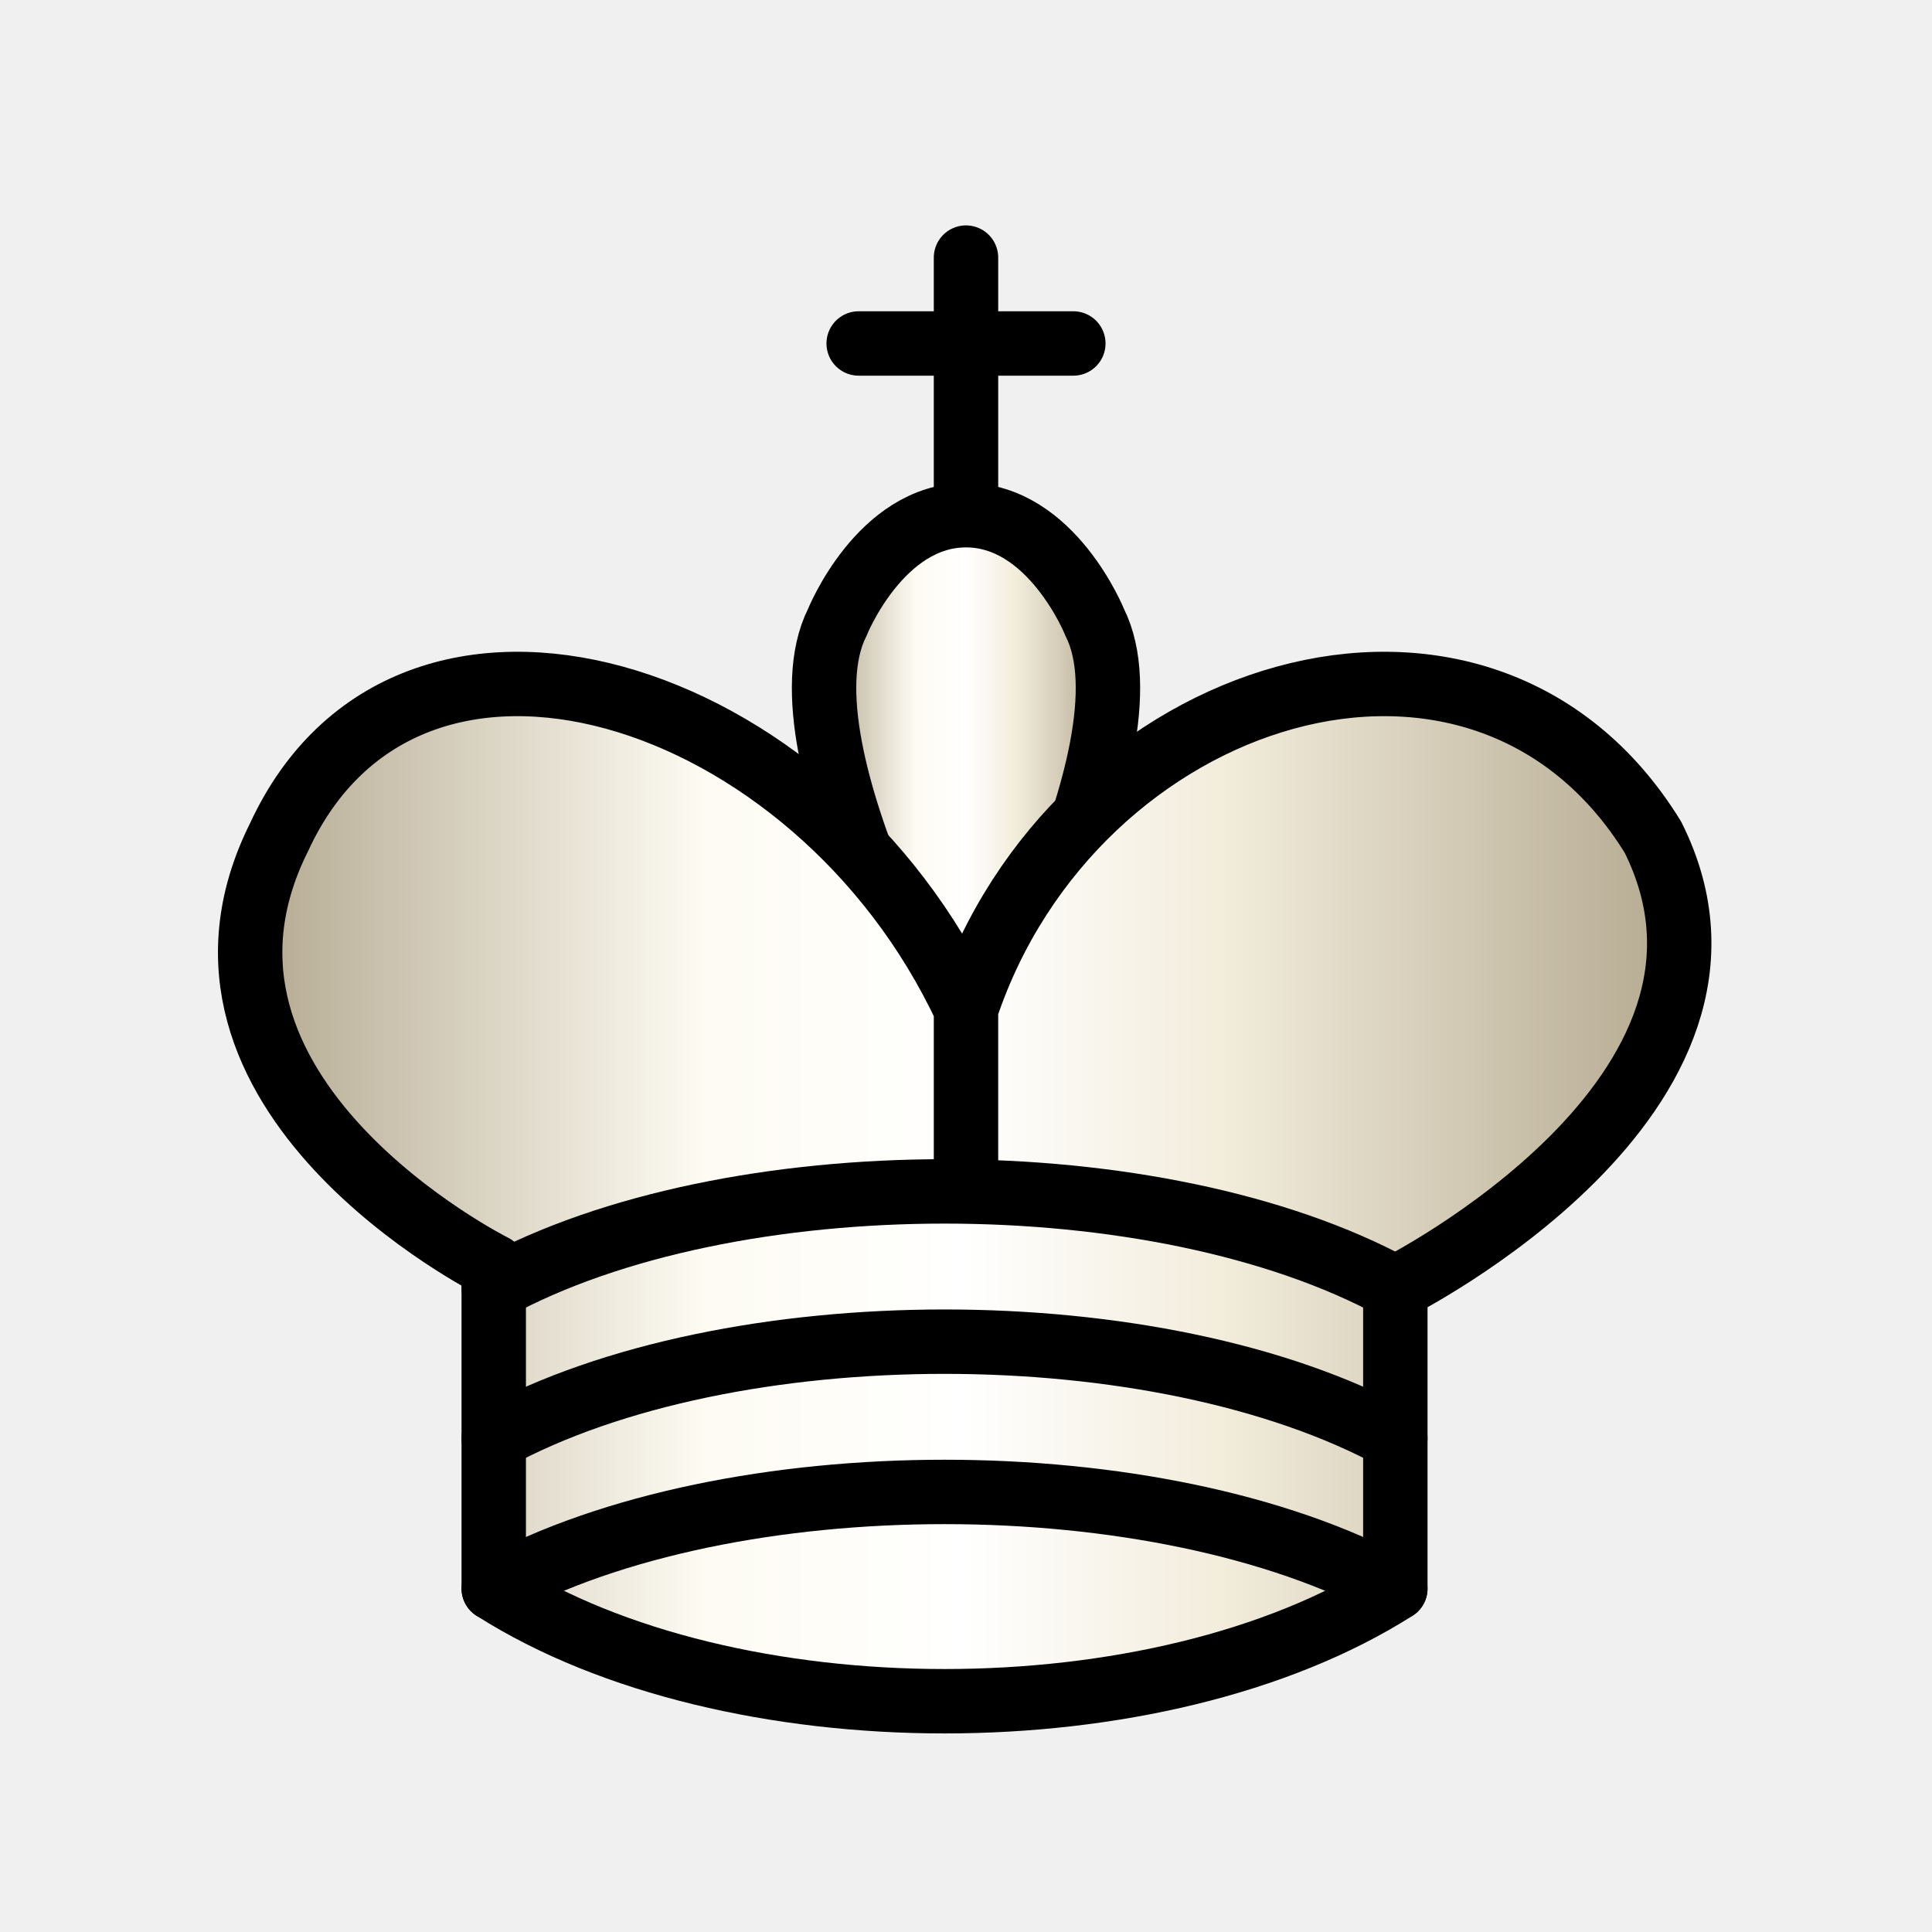
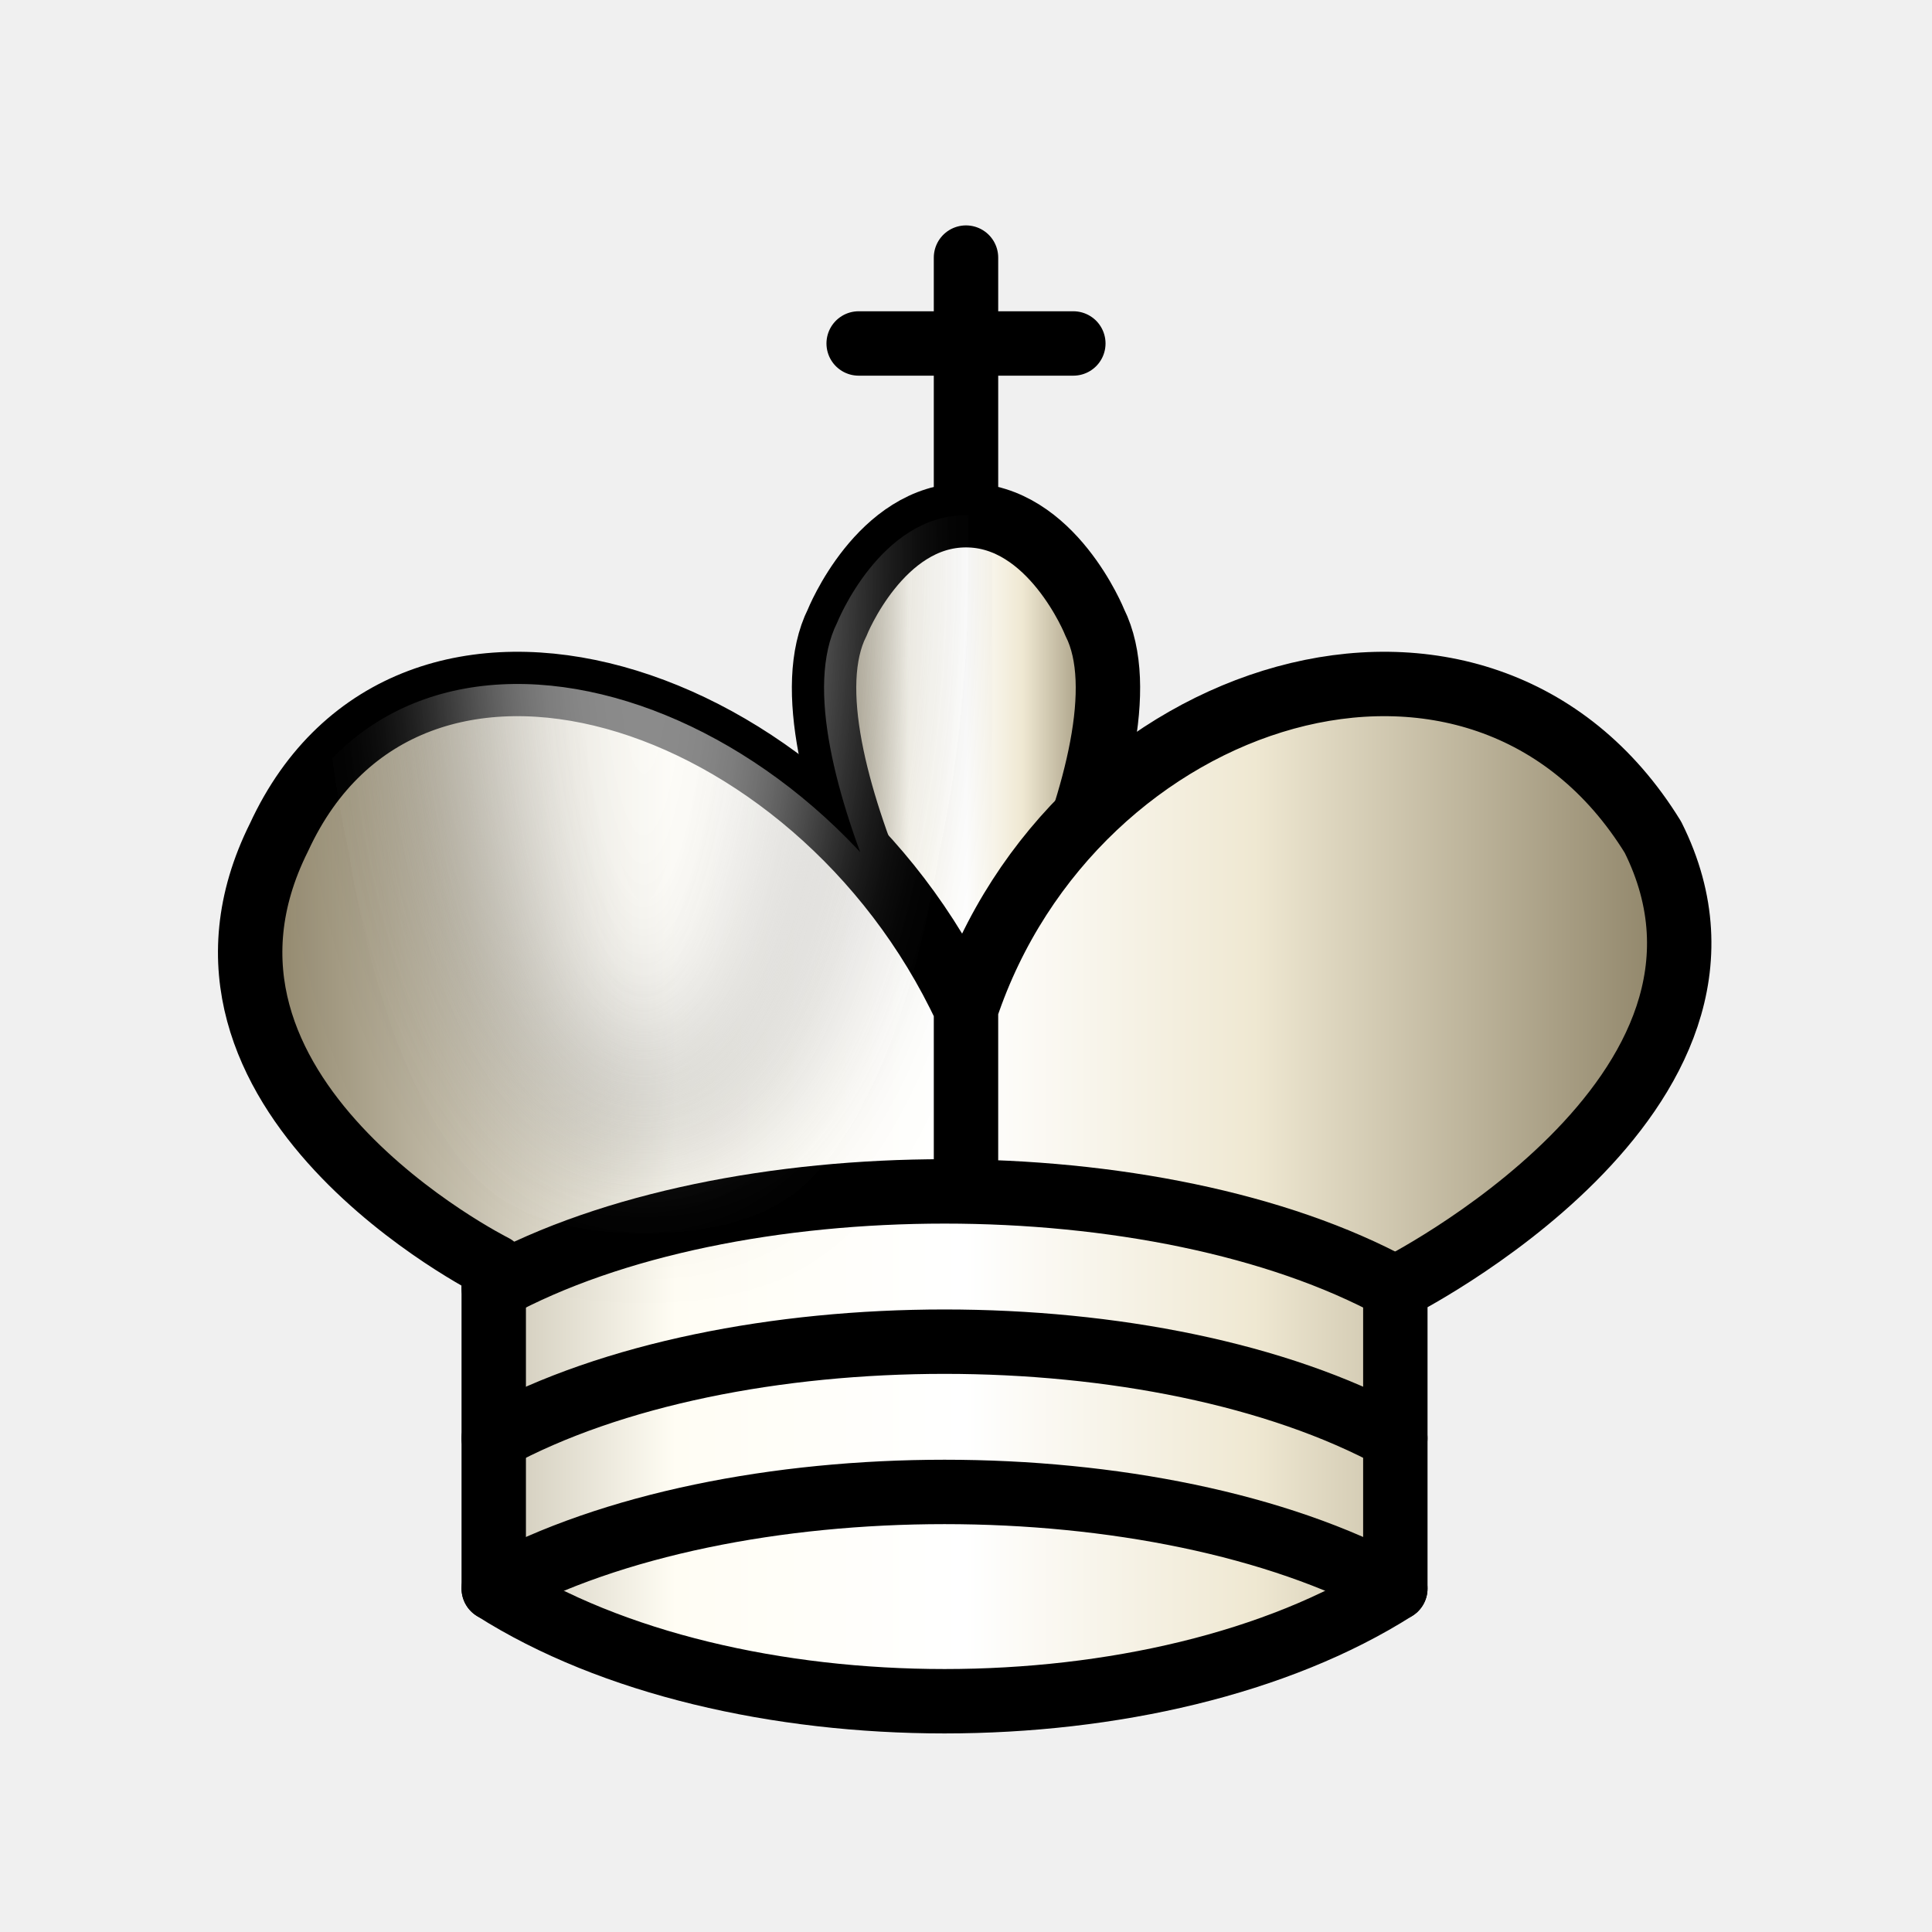
<svg xmlns="http://www.w3.org/2000/svg" viewBox="0 0 45 45">
  <defs>
    <linearGradient id="gw" x1="0" y1="0" x2="1" y2="0">
-       <stop offset="0" stop-color="#b3a88f" />
-       <stop offset=".32" stop-color="#fdfbf2" />
+       <stop offset="0" stop-color="#8a7f63" />
+       <stop offset=".3" stop-color="#fffdf4" />
      <stop offset=".5" stop-color="#ffffff" />
-       <stop offset=".68" stop-color="#f2ecdb" />
-       <stop offset="1" stop-color="#b3a88f" />
+       <stop offset=".7" stop-color="#efe8d2" />
+       <stop offset="1" stop-color="#8a7f63" />
    </linearGradient>
+     <filter id="soft" x="-40%" y="-40%" width="180%" height="180%">
+       <feGaussianBlur stdDeviation="1.6" />
+     </filter>
+     <clipPath id="cl">
+       <path d="M22.5 25s4.5-7.5 3-10.5c0 0-1-2.5-3-2.5s-3 2.5-3 2.5c-1.5 3 3 10.5 3 10.5" />
+       <path d="M11.5 37c5.5 3.5 15.5 3.5 21 0v-7s9-4.5 6-10.5c-4-6.5-13.5-3.5-16 4V27v-3.5c-3.5-7.5-13-10.5-16-4-3 6 5 10 5 10z" />
+     </clipPath>
  </defs>
  <g fill="none" fill-rule="evenodd" stroke="#000" stroke-linecap="round" stroke-linejoin="round" stroke-width="1.5">
    <path stroke-linejoin="miter" d="M22.5 11.63V6M20 8h5" />
    <path fill="url(#gw)" stroke-linecap="butt" stroke-linejoin="miter" d="M22.5 25s4.5-7.5 3-10.5c0 0-1-2.5-3-2.5s-3 2.5-3 2.5c-1.5 3 3 10.5 3 10.5" />
    <path fill="url(#gw)" d="M11.5 37c5.5 3.5 15.5 3.5 21 0v-7s9-4.5 6-10.5c-4-6.5-13.5-3.5-16 4V27v-3.5c-3.5-7.5-13-10.5-16-4-3 6 5 10 5 10z" />
    <path d="M11.5 30c5.5-3 15.5-3 21 0m-21 3.5c5.5-3 15.5-3 21 0m-21 3.5c5.5-3 15.5-3 21 0" />
+     <g clip-path="url(#cl)">
+       <ellipse cx="15" cy="13" rx="4.5" ry="13" fill="#ffffff" opacity="0.55" filter="url(#soft)" />
+     </g>
  </g>
</svg>
